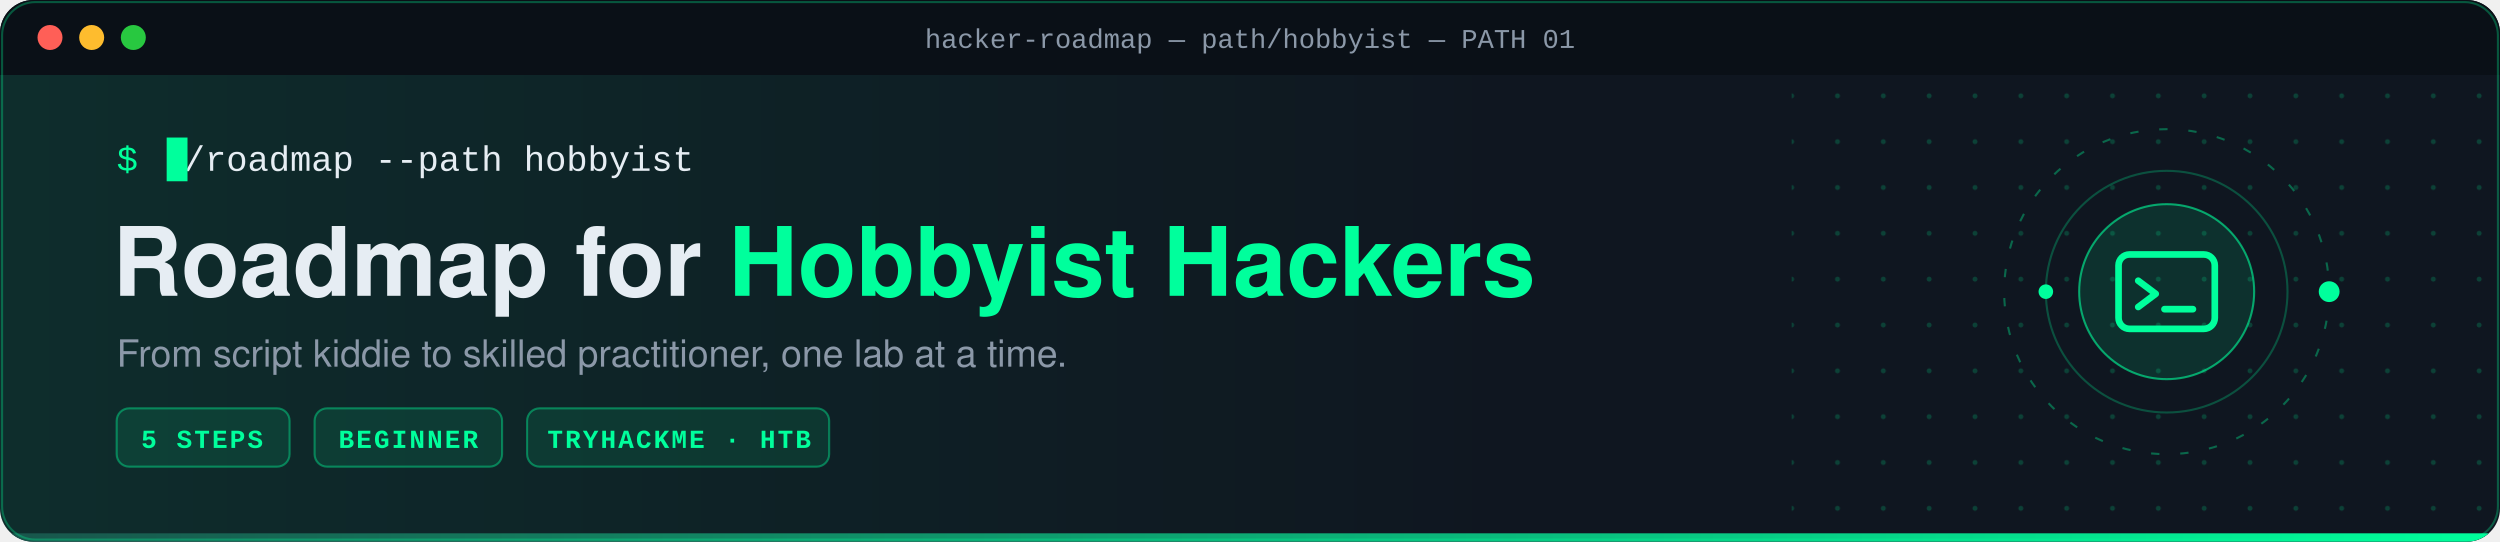
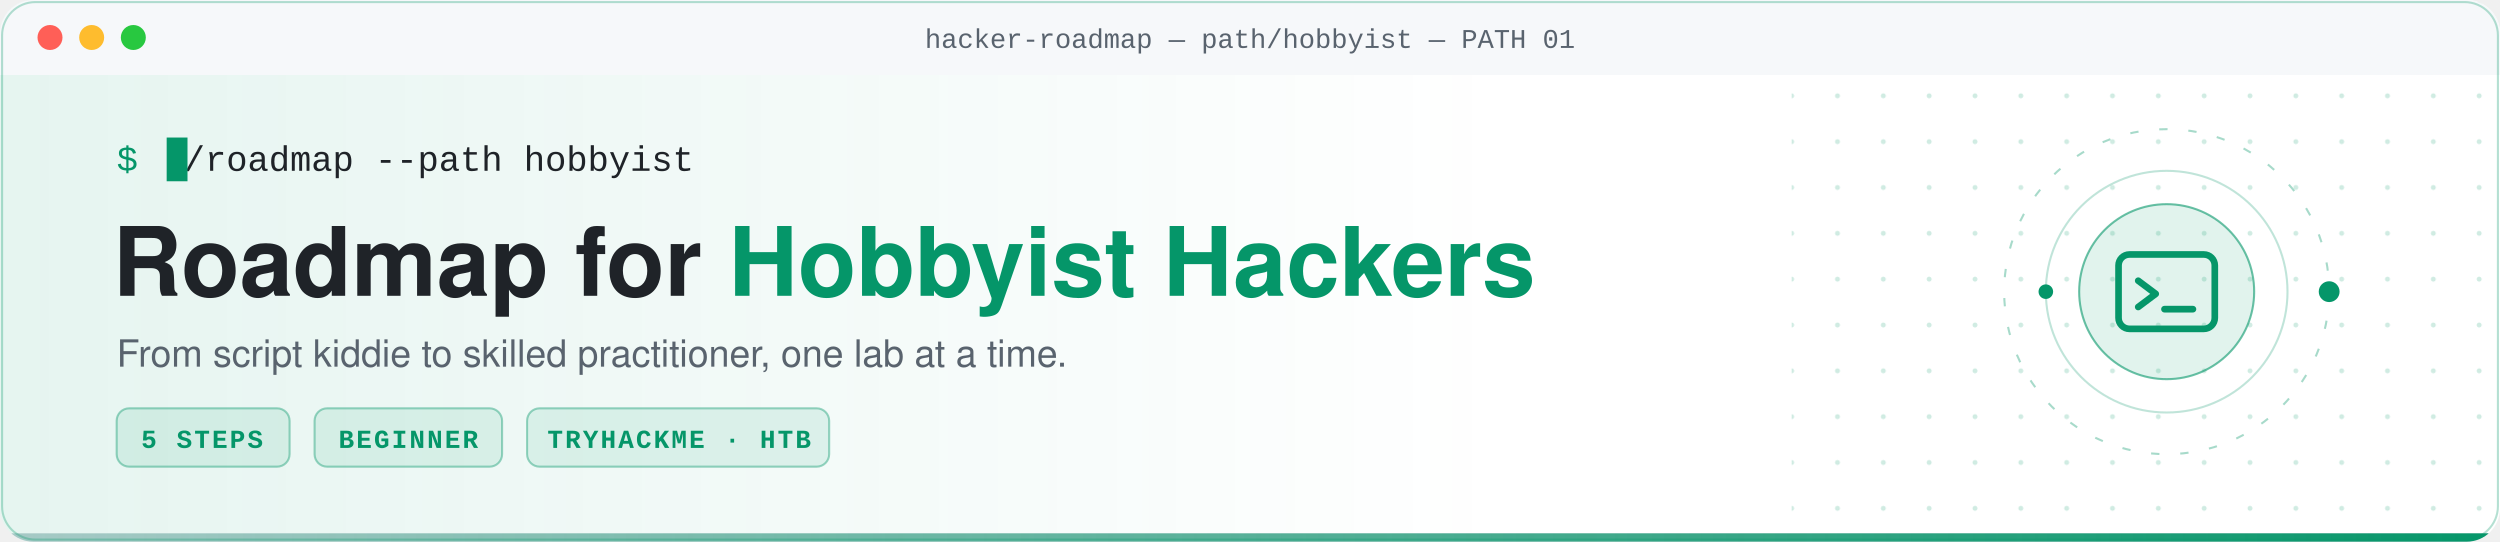
<svg xmlns="http://www.w3.org/2000/svg" width="1200" height="260" viewBox="0 0 1200 260" role="img" aria-label="Roadmap for Hobbyist Hackers">
  <defs>
    <linearGradient id="bg" x1="0" x2="1">
-       <stop offset="0" stop-color="#00ff9c" stop-opacity="0.10" />
-       <stop offset="0.6" stop-color="#00ff9c" stop-opacity="0" />
+       <stop offset="0" stop-color="#059669" stop-opacity="0.10" />
+       <stop offset="0.6" stop-color="#059669" stop-opacity="0" />
    </linearGradient>
    <pattern id="dots" width="22" height="22" patternUnits="userSpaceOnUse">
-       <circle cx="2" cy="2" r="1.2" fill="#00ff9c" fill-opacity="0.18" />
+       <circle cx="2" cy="2" r="1.2" fill="#059669" fill-opacity="0.18" />
    </pattern>
    <linearGradient id="bar" x1="0" x2="1">
-       <stop offset="0" stop-color="#00ff9c" stop-opacity="0.2" />
-       <stop offset="1" stop-color="#00ff9c" />
+       <stop offset="0" stop-color="#059669" stop-opacity="0.2" />
+       <stop offset="1" stop-color="#059669" />
    </linearGradient>
    <clipPath id="frame">
      <rect width="1200" height="260" rx="16" />
    </clipPath>
    <clipPath id="type">
      <rect class="typer" x="78" y="62" width="275" height="28" />
    </clipPath>
  </defs>
  <style>
  .typer{transform-box:fill-box;transform-origin:left;animation:type 7s steps(27,end) infinite}
  @keyframes type{0%{transform:scaleX(0)}35%,92%{transform:scaleX(1)}100%{transform:scaleX(0)}}
  .cursor{animation:cur 7s steps(27,end) infinite,blink 1s step-end infinite}
  @keyframes cur{0%{transform:translateX(0)}35%,92%{transform:translateX(275px)}100%{transform:translateX(0)}}
  @keyframes blink{50%{opacity:0}}
  .orbit{transform-origin:1040px 140px;animation:spin 14s linear infinite}
  .orbit2{transform-origin:1040px 140px;animation:spin 9s linear infinite reverse}
  @keyframes spin{to{transform:rotate(360deg)}}
  .float{animation:float 4s ease-in-out infinite}
  @keyframes float{0%,100%{transform:translateY(0)}50%{transform:translateY(-6px)}}
  .fill{transform-box:fill-box;transform-origin:left;animation:fill 7s ease-in-out infinite}
  @keyframes fill{0%{transform:scaleX(0)}60%,100%{transform:scaleX(1)}}
  @media (prefers-reduced-motion: reduce){*{animation:none!important}}
</style>
  <g clip-path="url(#frame)">
-     <rect width="1200" height="260" fill="#0f1620" />
+     <rect width="1200" height="260" fill="#ffffff" />
    <rect width="1200" height="260" fill="url(#bg)" />
    <rect x="860" width="340" height="260" fill="url(#dots)" />
-     <rect width="1200" height="36" fill="#0a1017" />
+     <rect width="1200" height="36" fill="#f6f8fa" />
    <circle cx="24" cy="18" r="6" fill="#ff5f57" />
    <circle cx="44" cy="18" r="6" fill="#febc2e" />
    <circle cx="64" cy="18" r="6" fill="#28c840" />
-     <text x="600.0" y="23" text-anchor="middle" font-family="ui-monospace,SFMono-Regular,Menlo,Consolas,'Liberation Mono',monospace" font-size="13" fill="#8b98a8">hacker-roadmap — path/hobbyist — PATH 01</text>
-     <text x="56" y="82" font-family="ui-monospace,SFMono-Regular,Menlo,Consolas,'Liberation Mono',monospace" font-size="17" fill="#00ff9c">$</text>
+     <text x="600.0" y="23" text-anchor="middle" font-family="ui-monospace,SFMono-Regular,Menlo,Consolas,'Liberation Mono',monospace" font-size="13" fill="#59636e">hacker-roadmap — path/hobbyist — PATH 01</text>
+     <text x="56" y="82" font-family="ui-monospace,SFMono-Regular,Menlo,Consolas,'Liberation Mono',monospace" font-size="17" fill="#059669">$</text>
    <g clip-path="url(#type)">
-       <text x="78" y="82" font-family="ui-monospace,SFMono-Regular,Menlo,Consolas,'Liberation Mono',monospace" font-size="17" fill="#e6edf3">./roadmap --path hobbyist</text>
+       <text x="78" y="82" font-family="ui-monospace,SFMono-Regular,Menlo,Consolas,'Liberation Mono',monospace" font-size="17" fill="#1f2328">./roadmap --path hobbyist</text>
    </g>
-     <rect class="cursor" x="80" y="66" width="10" height="21" fill="#00ff9c" />
+     <rect class="cursor" x="80" y="66" width="10" height="21" fill="#059669" />
    <g>
-       <text x="54" y="142" font-family="-apple-system,BlinkMacSystemFont,'Segoe UI',Helvetica,Arial,sans-serif" font-size="46" font-weight="800" fill="#e6edf3">Roadmap for <tspan fill="#00ff9c">Hobbyist Hackers</tspan>
+       <text x="54" y="142" font-family="-apple-system,BlinkMacSystemFont,'Segoe UI',Helvetica,Arial,sans-serif" font-size="46" font-weight="800" fill="#1f2328">Roadmap for <tspan fill="#059669">Hobbyist Hackers</tspan>
      </text>
-       <text x="56" y="176" font-family="-apple-system,BlinkMacSystemFont,'Segoe UI',Helvetica,Arial,sans-serif" font-size="18" fill="#8b98a8">From script kiddie to skilled practitioner, one lab at a time.</text>
+       <text x="56" y="176" font-family="-apple-system,BlinkMacSystemFont,'Segoe UI',Helvetica,Arial,sans-serif" font-size="18" fill="#59636e">From script kiddie to skilled practitioner, one lab at a time.</text>
    </g>
-     <rect x="56" y="196" width="83" height="28" rx="6" fill="#00ff9c" fill-opacity="0.10" stroke="#00ff9c" stroke-opacity="0.4" />
-     <text x="97" y="215" text-anchor="middle" font-family="ui-monospace,SFMono-Regular,Menlo,Consolas,'Liberation Mono',monospace" font-size="12.5" font-weight="700" letter-spacing="1" fill="#00ff9c">5 STEPS</text>
-     <rect x="151" y="196" width="90" height="28" rx="6" fill="#00ff9c" fill-opacity="0.10" stroke="#00ff9c" stroke-opacity="0.4" />
-     <text x="196" y="215" text-anchor="middle" font-family="ui-monospace,SFMono-Regular,Menlo,Consolas,'Liberation Mono',monospace" font-size="12.5" font-weight="700" letter-spacing="1" fill="#00ff9c">BEGINNER</text>
-     <rect x="253" y="196" width="145" height="28" rx="6" fill="#00ff9c" fill-opacity="0.10" stroke="#00ff9c" stroke-opacity="0.4" />
-     <text x="326" y="215" text-anchor="middle" font-family="ui-monospace,SFMono-Regular,Menlo,Consolas,'Liberation Mono',monospace" font-size="12.5" font-weight="700" letter-spacing="1" fill="#00ff9c">TRYHACKME · HTB</text>
+     <rect x="56" y="196" width="83" height="28" rx="6" fill="#059669" fill-opacity="0.10" stroke="#059669" stroke-opacity="0.4" />
+     <text x="97" y="215" text-anchor="middle" font-family="ui-monospace,SFMono-Regular,Menlo,Consolas,'Liberation Mono',monospace" font-size="12.5" font-weight="700" letter-spacing="1" fill="#059669">5 STEPS</text>
+     <rect x="151" y="196" width="90" height="28" rx="6" fill="#059669" fill-opacity="0.10" stroke="#059669" stroke-opacity="0.4" />
+     <text x="196" y="215" text-anchor="middle" font-family="ui-monospace,SFMono-Regular,Menlo,Consolas,'Liberation Mono',monospace" font-size="12.5" font-weight="700" letter-spacing="1" fill="#059669">BEGINNER</text>
+     <rect x="253" y="196" width="145" height="28" rx="6" fill="#059669" fill-opacity="0.10" stroke="#059669" stroke-opacity="0.4" />
+     <text x="326" y="215" text-anchor="middle" font-family="ui-monospace,SFMono-Regular,Menlo,Consolas,'Liberation Mono',monospace" font-size="12.5" font-weight="700" letter-spacing="1" fill="#059669">TRYHACKME · HTB</text>
    <g class="orbit">
-       <circle cx="1040" cy="140" r="78" fill="none" stroke="#00ff9c" stroke-opacity="0.35" stroke-dasharray="4 10" />
-       <circle cx="1118" cy="140" r="5" fill="#00ff9c" />
+       <circle cx="1040" cy="140" r="78" fill="none" stroke="#059669" stroke-opacity="0.35" stroke-dasharray="4 10" />
+       <circle cx="1118" cy="140" r="5" fill="#059669" />
    </g>
    <g class="orbit2">
-       <circle cx="1040" cy="140" r="58" fill="none" stroke="#00ff9c" stroke-opacity="0.25" />
-       <circle cx="982" cy="140" r="3.5" fill="#00ff9c" />
+       <circle cx="1040" cy="140" r="58" fill="none" stroke="#059669" stroke-opacity="0.25" />
+       <circle cx="982" cy="140" r="3.5" fill="#059669" />
    </g>
-     <circle cx="1040" cy="140" r="42" fill="#00ff9c" fill-opacity="0.12" stroke="#00ff9c" stroke-opacity="0.6" />
+     <circle cx="1040" cy="140" r="42" fill="#059669" fill-opacity="0.12" stroke="#059669" stroke-opacity="0.6" />
    <g class="float">
      <g transform="translate(1040 140)">
        <g transform="scale(1.05)">
-           <rect x="-22" y="-17" width="44" height="34" rx="5" stroke="#00ff9c" stroke-width="3.05" fill="none" stroke-linecap="round" stroke-linejoin="round" />
-           <path d="M-13 -5 L-5 1 L-13 7" stroke="#00ff9c" stroke-width="3.05" fill="none" stroke-linecap="round" stroke-linejoin="round" />
-           <path d="M-1 8 H12" stroke="#00ff9c" stroke-width="3.05" fill="none" stroke-linecap="round" stroke-linejoin="round" />
+           <rect x="-22" y="-17" width="44" height="34" rx="5" stroke="#059669" stroke-width="3.05" fill="none" stroke-linecap="round" stroke-linejoin="round" />
+           <path d="M-13 -5 L-5 1 L-13 7" stroke="#059669" stroke-width="3.05" fill="none" stroke-linecap="round" stroke-linejoin="round" />
+           <path d="M-1 8 H12" stroke="#059669" stroke-width="3.05" fill="none" stroke-linecap="round" stroke-linejoin="round" />
        </g>
      </g>
    </g>
-     <rect x="0" y="256" width="1200" height="4" fill="#1f2a37" />
+     <rect x="0" y="256" width="1200" height="4" fill="#d0d7de" />
    <rect class="fill" x="0" y="256" width="1200" height="4" fill="url(#bar)" />
-     <rect x="1" y="1" width="1198" height="258" rx="16" fill="none" stroke="#00ff9c" stroke-opacity="0.3" />
+     <rect x="1" y="1" width="1198" height="258" rx="16" fill="none" stroke="#059669" stroke-opacity="0.3" />
  </g>
</svg>
